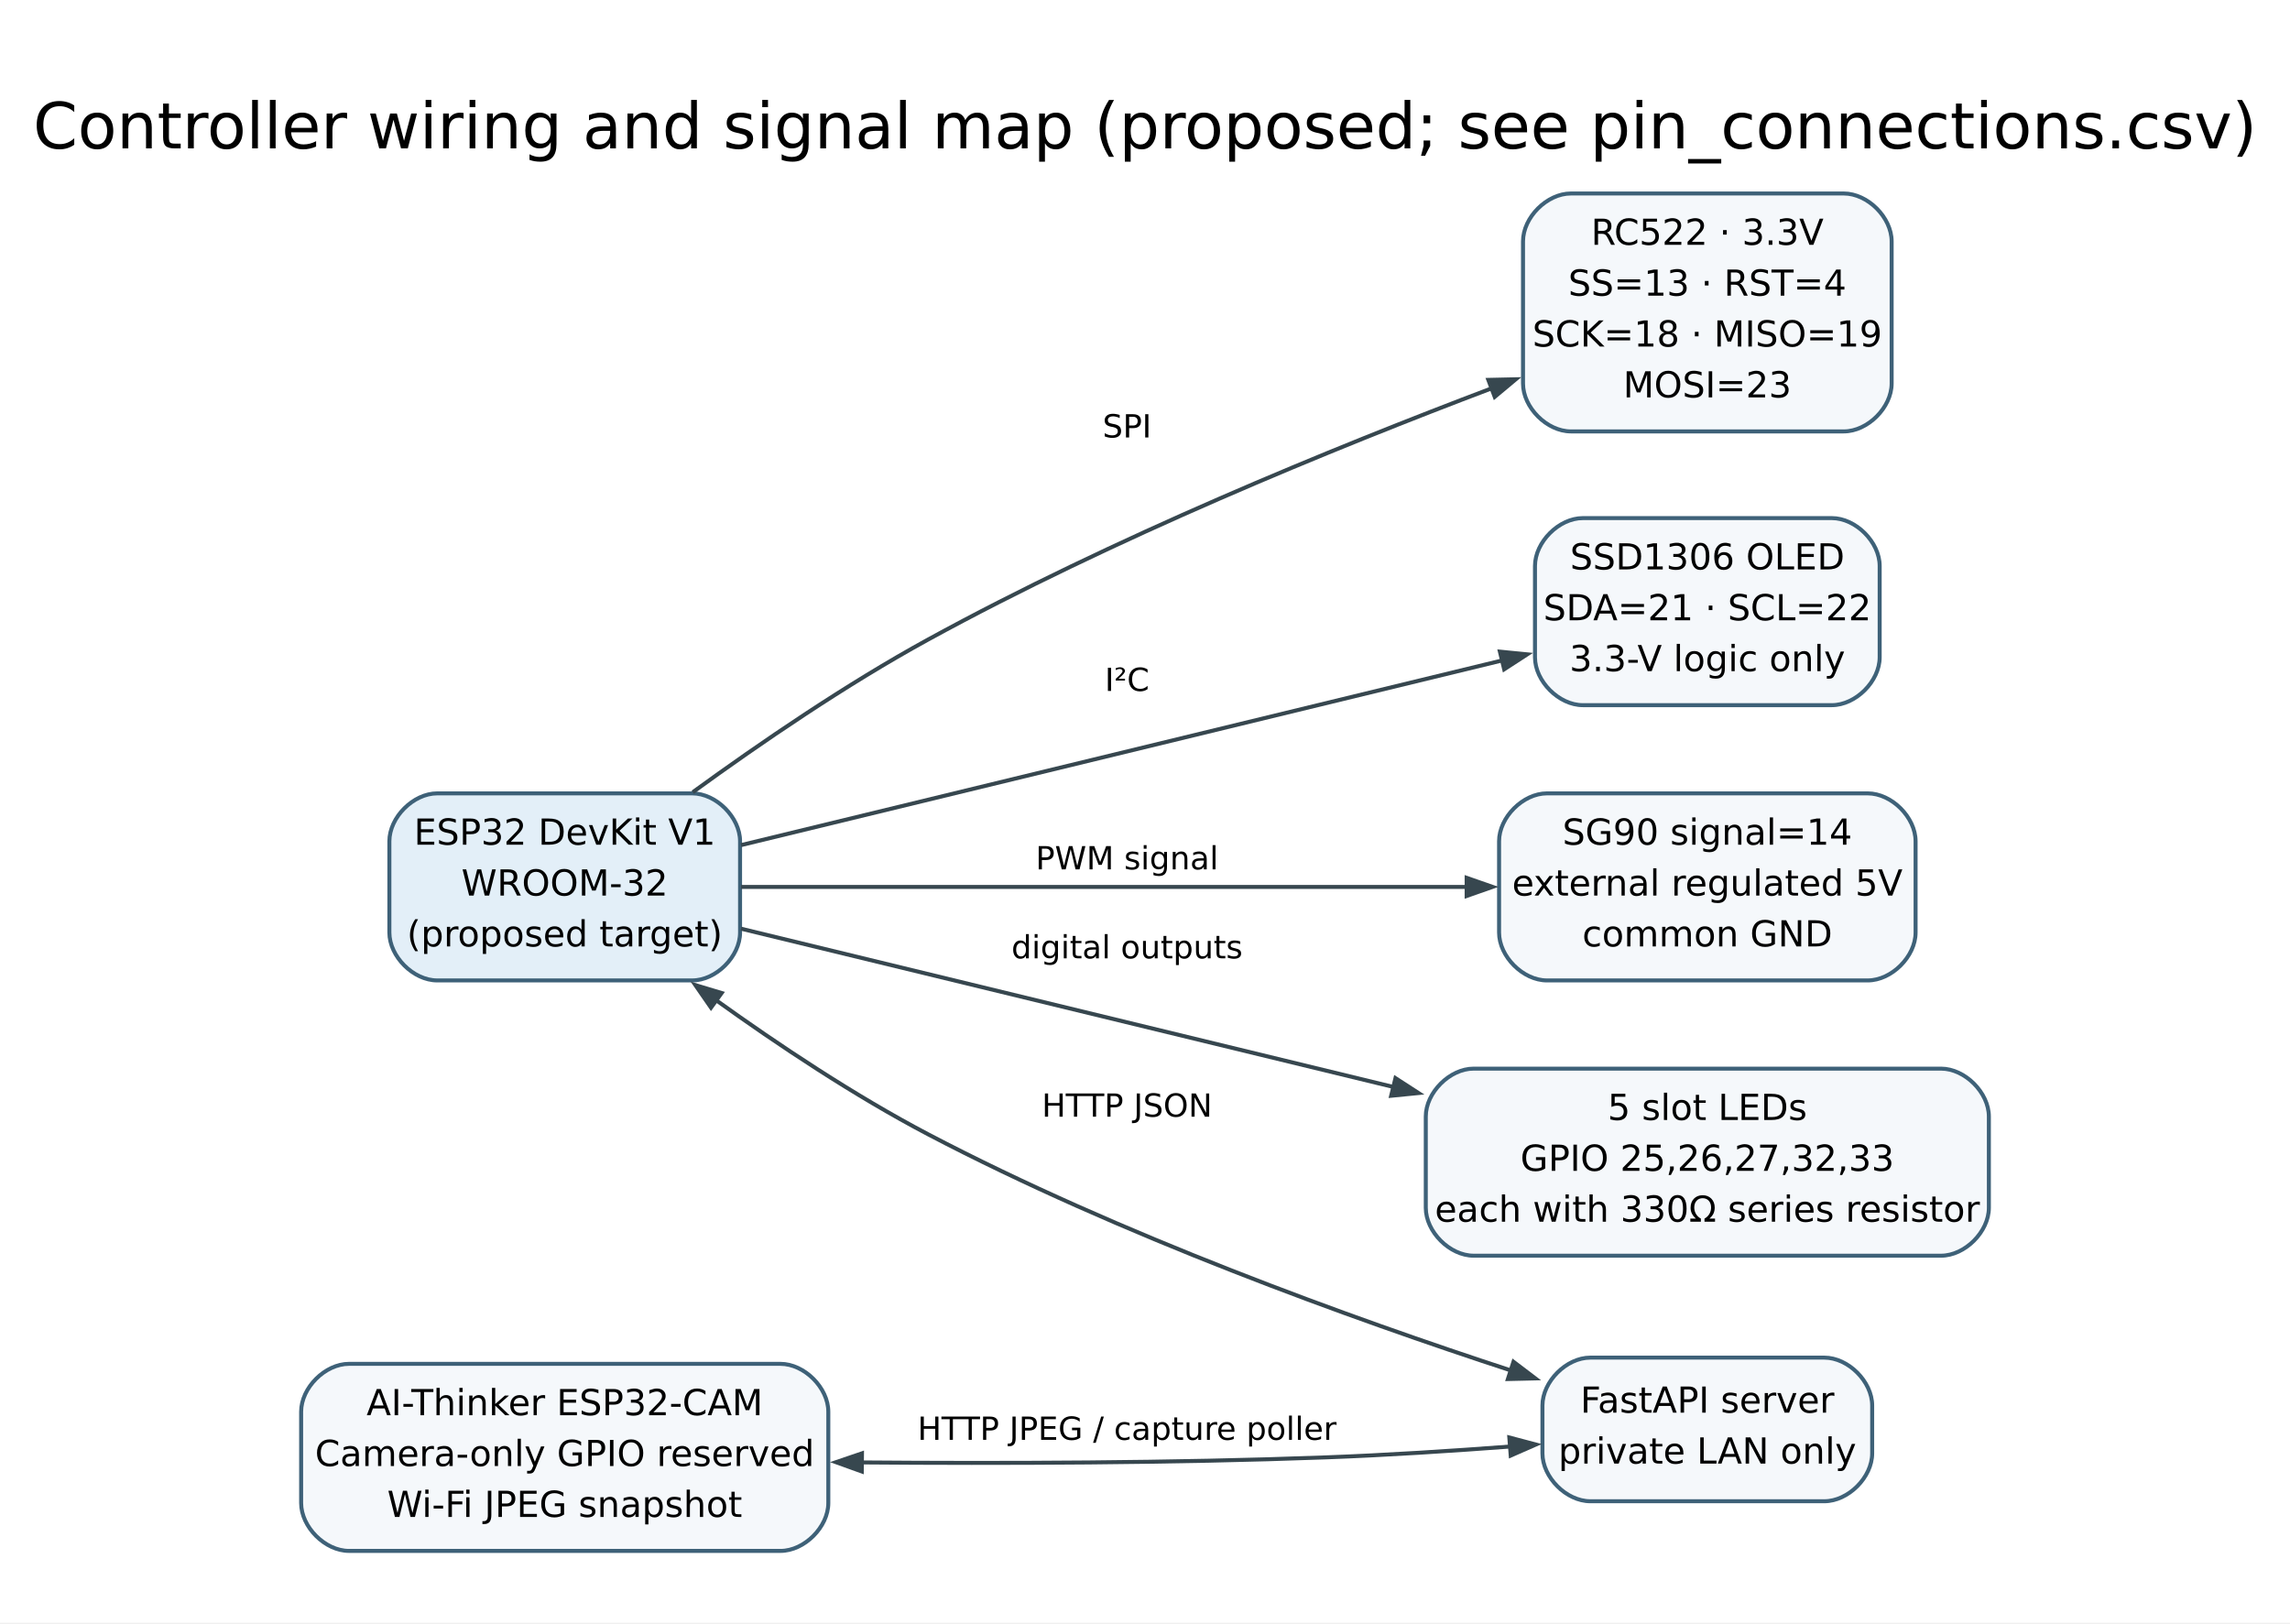
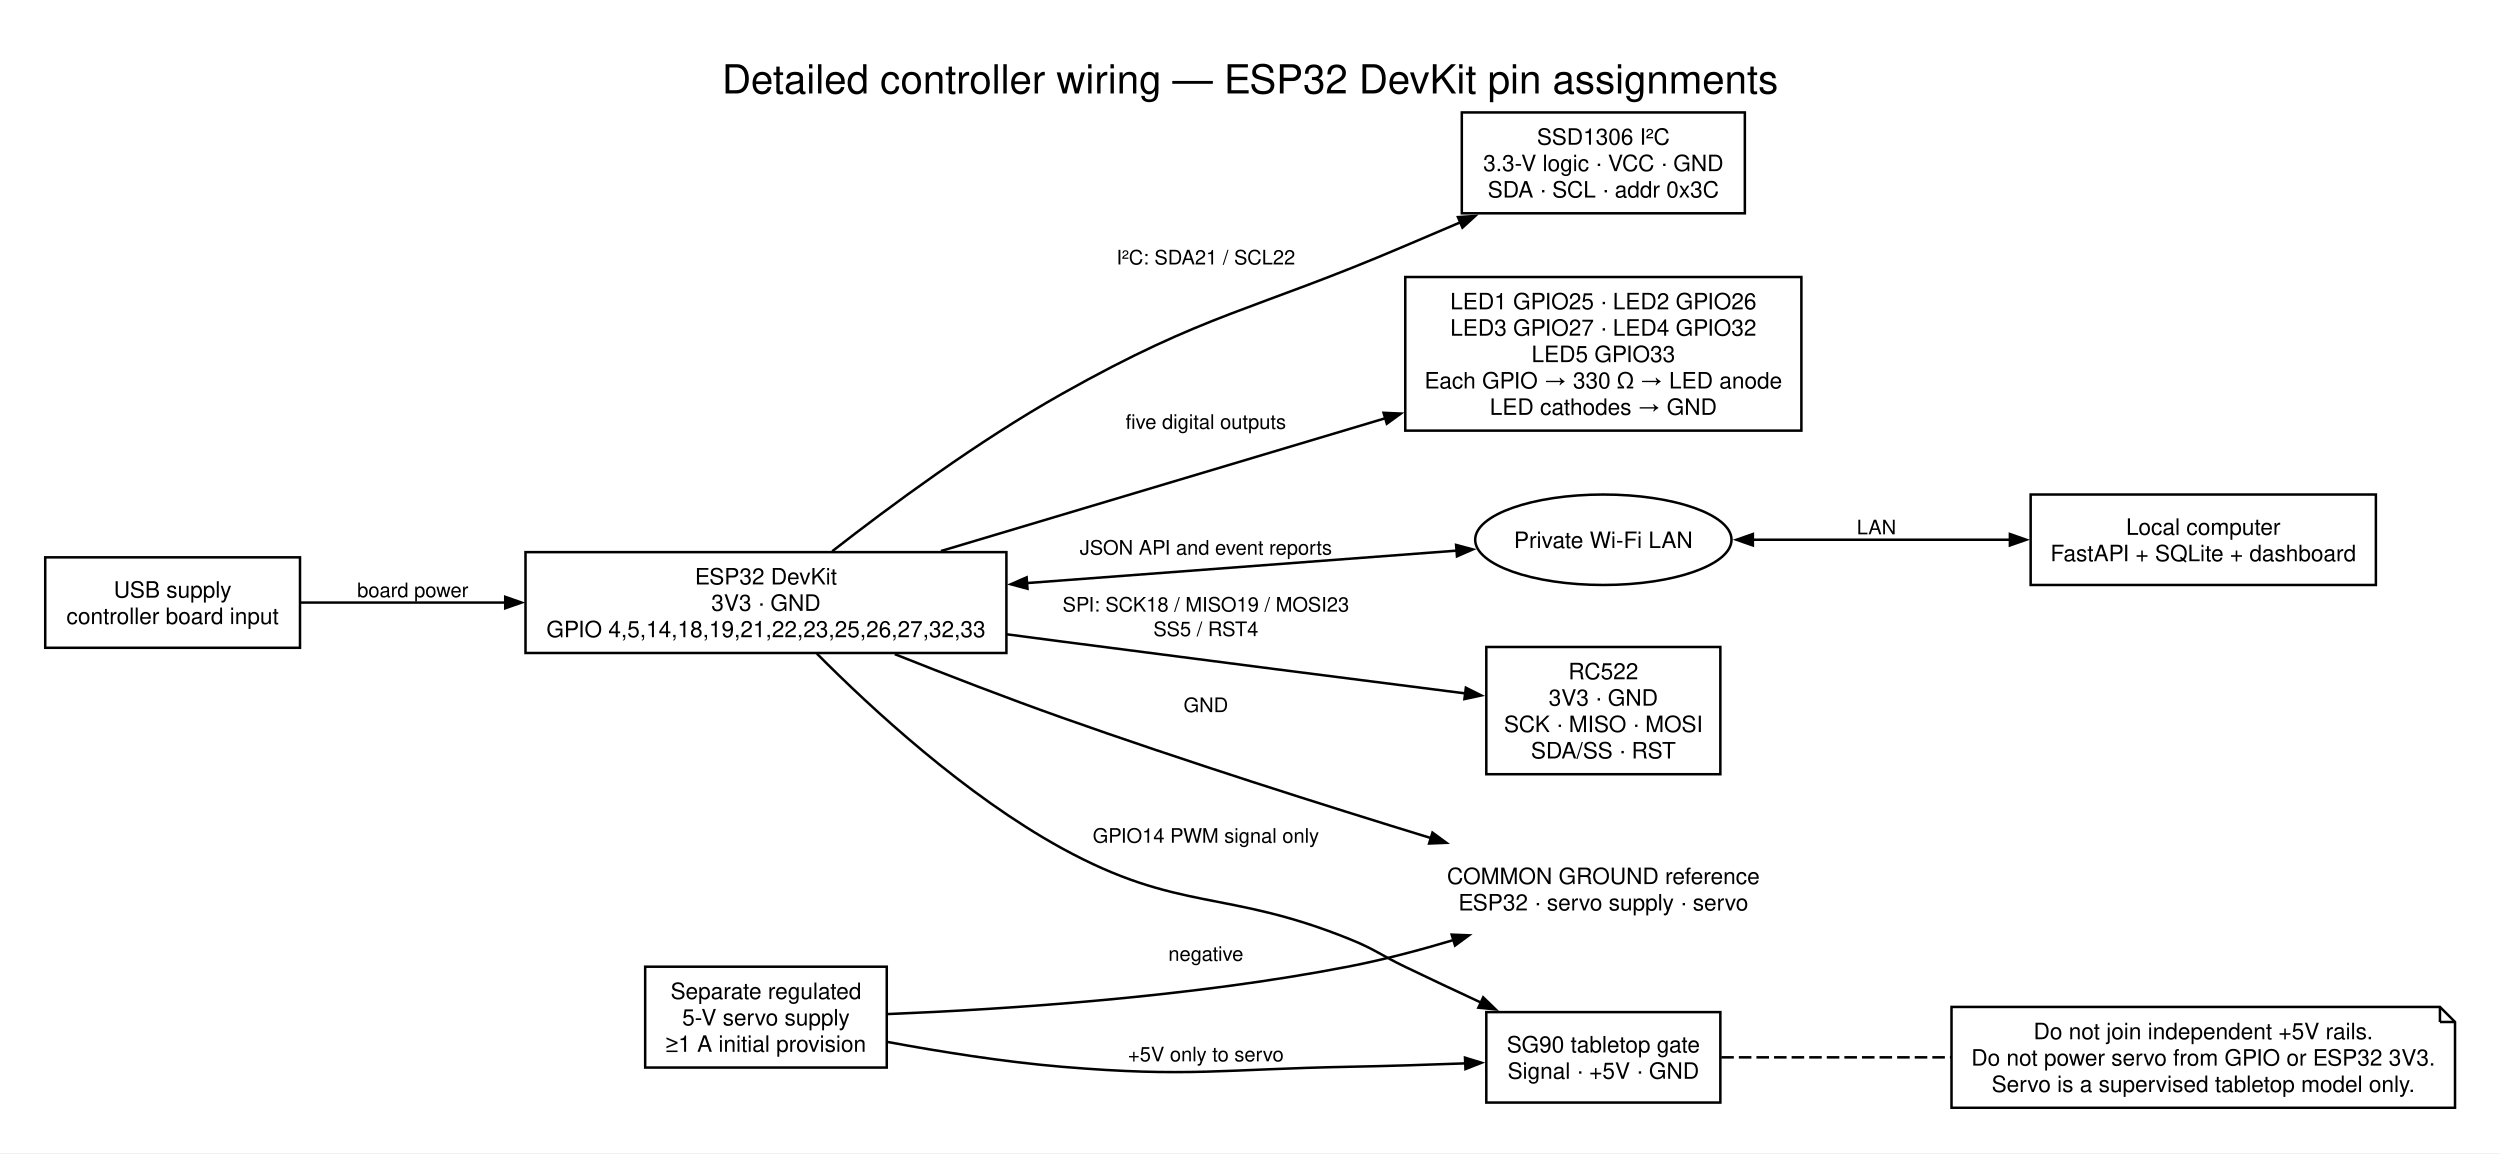
- <svg xmlns="http://www.w3.org/2000/svg" width="574pt" height="407pt" viewBox="0.00 0.00 574.00 407.00">
-   <g id="graph0" class="graph" transform="scale(1 1) rotate(0) translate(18 388.76)">
-     <polygon fill="white" stroke="none" points="-18,18 -18,-388.76 556,-388.76 556,18 -18,18" />
-     <text xml:space="preserve" text-anchor="middle" x="269" y="-351.56" font-family="DejaVu Sans" font-size="16.00">Controller wiring and signal map (proposed; see pin_connections.csv)</text>
+ <svg xmlns="http://www.w3.org/2000/svg" width="995pt" height="459pt" viewBox="0.00 0.00 995.00 459.00">
+   <g id="graph0" class="graph" transform="scale(1 1) rotate(0) translate(18 440.89)">
+     <polygon fill="white" stroke="none" points="-18,18 -18,-440.89 977.1,-440.89 977.1,18 -18,18" />
+     <text xml:space="preserve" text-anchor="middle" x="479.55" y="-403.69" font-family="Helvetica,sans-Serif" font-size="16.00">Detailed controller wiring — ESP32 DevKit pin assignments</text>
    <g id="node1" class="node">
-       <path fill="#e3eff8" stroke="#3e6178" d="M155.5,-189.89C155.5,-189.89 91.6,-189.89 91.6,-189.89 85.6,-189.89 79.6,-183.89 79.6,-177.89 79.6,-177.89 79.6,-155 79.6,-155 79.6,-149 85.6,-143 91.6,-143 91.6,-143 155.5,-143 155.5,-143 161.5,-143 167.5,-149 167.5,-155 167.5,-155 167.5,-177.89 167.5,-177.89 167.5,-183.89 161.5,-189.89 155.5,-189.89" />
-       <text xml:space="preserve" text-anchor="middle" x="123.55" y="-177.02" font-family="DejaVu Sans" font-size="9.00">ESP32 DevKit V1</text>
-       <text xml:space="preserve" text-anchor="middle" x="123.55" y="-164.27" font-family="DejaVu Sans" font-size="9.00">WROOM-32</text>
-       <text xml:space="preserve" text-anchor="middle" x="123.55" y="-151.52" font-family="DejaVu Sans" font-size="9.00">(proposed target)</text>
+       <polygon fill="none" stroke="black" points="382.55,-221.14 191.15,-221.14 191.15,-181 382.55,-181 382.55,-221.14" />
+       <text xml:space="preserve" text-anchor="middle" x="286.85" y="-208.27" font-family="Helvetica,sans-Serif" font-size="9.00">ESP32 DevKit</text>
+       <text xml:space="preserve" text-anchor="middle" x="286.85" y="-197.77" font-family="Helvetica,sans-Serif" font-size="9.00">3V3 · GND</text>
+       <text xml:space="preserve" text-anchor="middle" x="286.85" y="-187.27" font-family="Helvetica,sans-Serif" font-size="9.00">GPIO 4,5,14,18,19,21,22,23,25,26,27,32,33</text>
    </g>
    <g id="node2" class="node">
-       <path fill="#f5f8fb" stroke="#3e6178" d="M444.15,-340.26C444.15,-340.26 375.75,-340.26 375.75,-340.26 369.75,-340.26 363.75,-334.26 363.75,-328.26 363.75,-328.26 363.75,-292.62 363.75,-292.62 363.75,-286.62 369.75,-280.62 375.75,-280.62 375.75,-280.62 444.15,-280.62 444.15,-280.62 450.15,-280.62 456.15,-286.62 456.15,-292.62 456.15,-292.62 456.15,-328.26 456.15,-328.26 456.15,-334.26 450.15,-340.26 444.15,-340.26" />
-       <text xml:space="preserve" text-anchor="middle" x="409.95" y="-327.39" font-family="DejaVu Sans" font-size="9.00">RC522 · 3.3V</text>
-       <text xml:space="preserve" text-anchor="middle" x="409.95" y="-314.64" font-family="DejaVu Sans" font-size="9.00">SS=13 · RST=4</text>
-       <text xml:space="preserve" text-anchor="middle" x="409.95" y="-301.89" font-family="DejaVu Sans" font-size="9.00">SCK=18 · MISO=19</text>
-       <text xml:space="preserve" text-anchor="middle" x="409.95" y="-289.14" font-family="DejaVu Sans" font-size="9.00">MOSI=23</text>
+       <polygon fill="none" stroke="black" points="666.7,-183.39 573.55,-183.39 573.55,-132.75 666.7,-132.75 666.7,-183.39" />
+       <text xml:space="preserve" text-anchor="middle" x="620.13" y="-170.52" font-family="Helvetica,sans-Serif" font-size="9.00">RC522</text>
+       <text xml:space="preserve" text-anchor="middle" x="620.13" y="-160.02" font-family="Helvetica,sans-Serif" font-size="9.00">3V3 · GND</text>
+       <text xml:space="preserve" text-anchor="middle" x="620.13" y="-149.52" font-family="Helvetica,sans-Serif" font-size="9.00">SCK · MISO · MOSI</text>
+       <text xml:space="preserve" text-anchor="middle" x="620.13" y="-139.02" font-family="Helvetica,sans-Serif" font-size="9.00">SDA/SS · RST</text>
    </g>
    <g id="edge1" class="edge">
-       <path fill="none" stroke="#37474f" d="M155.64,-190.18C172.55,-202.48 194.14,-217.23 214.62,-228.44 260.73,-253.7 316.24,-276.42 356.1,-291.5" />
-       <polygon fill="#37474f" stroke="#37474f" points="355.06,-293.54 361.94,-293.69 356.66,-289.28 355.06,-293.54" />
-       <text xml:space="preserve" text-anchor="middle" x="264.5" y="-279.1" font-family="DejaVu Sans" font-size="8.00">SPI</text>
+       <path fill="none" stroke="black" d="M382.74,-188.43C390.12,-187.46 397.46,-186.5 404.55,-185.57 459.24,-178.43 521.8,-170.43 565.2,-164.91" />
+       <polygon fill="black" stroke="black" points="565.41,-167.18 571.57,-164.1 564.84,-162.66 565.41,-167.18" />
+       <text xml:space="preserve" text-anchor="middle" x="461.93" y="-197.47" font-family="Helvetica,sans-Serif" font-size="8.00">SPI: SCK18 / MISO19 / MOSI23</text>
+       <text xml:space="preserve" text-anchor="middle" x="461.93" y="-187.72" font-family="Helvetica,sans-Serif" font-size="8.00">SS5 / RST4</text>
    </g>
    <g id="node3" class="node">
-       <path fill="#f5f8fb" stroke="#3e6178" d="M441.15,-258.89C441.15,-258.89 378.75,-258.89 378.75,-258.89 372.75,-258.89 366.75,-252.89 366.75,-246.89 366.75,-246.89 366.75,-224 366.75,-224 366.75,-218 372.75,-212 378.75,-212 378.75,-212 441.15,-212 441.15,-212 447.15,-212 453.15,-218 453.15,-224 453.15,-224 453.15,-246.89 453.15,-246.89 453.15,-252.89 447.15,-258.89 441.15,-258.89" />
-       <text xml:space="preserve" text-anchor="middle" x="409.95" y="-246.02" font-family="DejaVu Sans" font-size="9.00">SSD1306 OLED</text>
-       <text xml:space="preserve" text-anchor="middle" x="409.95" y="-233.27" font-family="DejaVu Sans" font-size="9.00">SDA=21 · SCL=22</text>
-       <text xml:space="preserve" text-anchor="middle" x="409.95" y="-220.52" font-family="DejaVu Sans" font-size="9.00">3.3-V logic only</text>
+       <polygon fill="none" stroke="black" points="676.45,-396.14 563.8,-396.14 563.8,-356 676.45,-356 676.45,-396.14" />
+       <text xml:space="preserve" text-anchor="middle" x="620.13" y="-383.27" font-family="Helvetica,sans-Serif" font-size="9.00">SSD1306 I²C</text>
+       <text xml:space="preserve" text-anchor="middle" x="620.13" y="-372.77" font-family="Helvetica,sans-Serif" font-size="9.00">3.3-V logic · VCC · GND</text>
+       <text xml:space="preserve" text-anchor="middle" x="620.13" y="-362.27" font-family="Helvetica,sans-Serif" font-size="9.00">SDA · SCL · addr 0x3C</text>
    </g>
    <g id="edge2" class="edge">
-       <path fill="none" stroke="#37474f" d="M167.74,-176.92C218.99,-189.36 304.29,-210.05 358.51,-223.21" />
-       <polygon fill="#37474f" stroke="#37474f" points="357.96,-225.41 364.81,-224.74 359.03,-220.99 357.96,-225.41" />
-       <text xml:space="preserve" text-anchor="middle" x="264.5" y="-215.56" font-family="DejaVu Sans" font-size="8.00">I²C</text>
+       <path fill="none" stroke="black" d="M313.23,-221.5C336.19,-239.41 371.4,-265.41 404.55,-284.07 462.23,-316.54 480.44,-317.04 541.3,-343.07 548.38,-346.1 555.84,-349.28 563.21,-352.41" />
+       <polygon fill="black" stroke="black" points="562.27,-354.48 569.14,-354.93 564.05,-350.29 562.27,-354.48" />
+       <text xml:space="preserve" text-anchor="middle" x="461.93" y="-335.63" font-family="Helvetica,sans-Serif" font-size="8.00">I²C: SDA21 / SCL22</text>
    </g>
    <g id="node4" class="node">
-       <path fill="#f5f8fb" stroke="#3e6178" d="M450.15,-189.89C450.15,-189.89 369.75,-189.89 369.75,-189.89 363.75,-189.89 357.75,-183.89 357.75,-177.89 357.75,-177.89 357.75,-155 357.75,-155 357.75,-149 363.75,-143 369.75,-143 369.75,-143 450.15,-143 450.15,-143 456.15,-143 462.15,-149 462.15,-155 462.15,-155 462.15,-177.89 462.15,-177.89 462.15,-183.89 456.15,-189.89 450.15,-189.89" />
-       <text xml:space="preserve" text-anchor="middle" x="409.95" y="-177.02" font-family="DejaVu Sans" font-size="9.00">SG90 signal=14</text>
-       <text xml:space="preserve" text-anchor="middle" x="409.95" y="-164.27" font-family="DejaVu Sans" font-size="9.00">external regulated 5V</text>
-       <text xml:space="preserve" text-anchor="middle" x="409.95" y="-151.52" font-family="DejaVu Sans" font-size="9.00">common GND</text>
+       <polygon fill="none" stroke="black" points="666.7,-38.07 573.55,-38.07 573.55,-2.07 666.7,-2.07 666.7,-38.07" />
+       <text xml:space="preserve" text-anchor="middle" x="620.13" y="-22.02" font-family="Helvetica,sans-Serif" font-size="9.00">SG90 tabletop gate</text>
+       <text xml:space="preserve" text-anchor="middle" x="620.13" y="-11.52" font-family="Helvetica,sans-Serif" font-size="9.00">Signal · +5V · GND</text>
    </g>
    <g id="edge3" class="edge">
-       <path fill="none" stroke="#37474f" d="M167.74,-166.44C216.32,-166.44 295.51,-166.44 349.81,-166.44" />
-       <polygon fill="#37474f" stroke="#37474f" points="349.62,-168.72 356.12,-166.45 349.62,-164.17 349.62,-168.72" />
-       <text xml:space="preserve" text-anchor="middle" x="264.5" y="-170.84" font-family="DejaVu Sans" font-size="8.00">PWM signal</text>
+       <path fill="none" stroke="black" d="M307.11,-180.75C328.89,-158.83 366.31,-124.29 404.55,-103.32 451.45,-77.6 469.73,-87.15 519.3,-67.07 529.43,-62.97 531.45,-60.81 541.3,-56.07 551.02,-51.4 561.46,-46.48 571.45,-41.85" />
+       <polygon fill="black" stroke="black" points="572.31,-43.95 577.25,-39.16 570.4,-39.83 572.31,-43.95" />
+       <text xml:space="preserve" text-anchor="middle" x="461.93" y="-105.47" font-family="Helvetica,sans-Serif" font-size="8.00">GPIO14 PWM signal only</text>
    </g>
    <g id="node6" class="node">
-       <path fill="#f5f8fb" stroke="#3e6178" d="M468.52,-120.89C468.52,-120.89 351.38,-120.89 351.38,-120.89 345.38,-120.89 339.38,-114.89 339.38,-108.89 339.38,-108.89 339.38,-86 339.38,-86 339.38,-80 345.38,-74 351.38,-74 351.38,-74 468.52,-74 468.52,-74 474.52,-74 480.52,-80 480.52,-86 480.52,-86 480.52,-108.89 480.52,-108.89 480.52,-114.89 474.52,-120.89 468.52,-120.89" />
-       <text xml:space="preserve" text-anchor="middle" x="409.95" y="-108.02" font-family="DejaVu Sans" font-size="9.00">5 slot LEDs</text>
-       <text xml:space="preserve" text-anchor="middle" x="409.95" y="-95.27" font-family="DejaVu Sans" font-size="9.00">GPIO 25,26,27,32,33</text>
-       <text xml:space="preserve" text-anchor="middle" x="409.95" y="-82.52" font-family="DejaVu Sans" font-size="9.00">each with 330Ω series resistor</text>
+       <polygon fill="none" stroke="black" points="698.95,-330.64 541.3,-330.64 541.3,-269.5 698.95,-269.5 698.95,-330.64" />
+       <text xml:space="preserve" text-anchor="middle" x="620.13" y="-317.77" font-family="Helvetica,sans-Serif" font-size="9.00">LED1 GPIO25 · LED2 GPIO26</text>
+       <text xml:space="preserve" text-anchor="middle" x="620.13" y="-307.27" font-family="Helvetica,sans-Serif" font-size="9.00">LED3 GPIO27 · LED4 GPIO32</text>
+       <text xml:space="preserve" text-anchor="middle" x="620.13" y="-296.77" font-family="Helvetica,sans-Serif" font-size="9.00">LED5 GPIO33</text>
+       <text xml:space="preserve" text-anchor="middle" x="620.13" y="-286.27" font-family="Helvetica,sans-Serif" font-size="9.00">Each GPIO → 330 Ω → LED anode</text>
+       <text xml:space="preserve" text-anchor="middle" x="620.13" y="-275.77" font-family="Helvetica,sans-Serif" font-size="9.00">LED cathodes → GND</text>
+     </g>
+     <g id="edge5" class="edge">
+       <path fill="none" stroke="black" d="M356.49,-221.58C407.8,-236.92 478.3,-257.98 533.33,-274.43" />
+       <polygon fill="black" stroke="black" points="532.66,-276.6 539.54,-276.29 533.96,-272.25 532.66,-276.6" />
+       <text xml:space="preserve" text-anchor="middle" x="461.93" y="-270.2" font-family="Helvetica,sans-Serif" font-size="8.00">five digital outputs</text>
+     </g>
+     <g id="node7" class="node">
+       <text xml:space="preserve" text-anchor="middle" x="620.13" y="-89.02" font-family="Helvetica,sans-Serif" font-size="9.00">COMMON GROUND reference</text>
+       <text xml:space="preserve" text-anchor="middle" x="620.13" y="-78.52" font-family="Helvetica,sans-Serif" font-size="9.00">ESP32 · servo supply · servo</text>
+     </g>
+     <g id="edge7" class="edge">
+       <path fill="none" stroke="black" d="M338.13,-180.53C358.62,-172.37 382.6,-163.1 404.55,-155.32 453.38,-138 509.17,-120.32 551.62,-107.3" />
+       <polygon fill="black" stroke="black" points="552.12,-109.52 557.67,-105.45 550.79,-105.17 552.12,-109.52" />
+       <text xml:space="preserve" text-anchor="middle" x="461.93" y="-157.47" font-family="Helvetica,sans-Serif" font-size="8.00">GND</text>
+     </g>
+     <g id="node9" class="node">
+       <ellipse fill="none" stroke="black" cx="620.13" cy="-226.07" rx="51.01" ry="18" />
+       <text xml:space="preserve" text-anchor="middle" x="620.13" y="-222.77" font-family="Helvetica,sans-Serif" font-size="9.00">Private Wi-Fi LAN</text>
+     </g>
+     <g id="edge9" class="edge">
+       <path fill="none" stroke="black" d="M390.73,-208.83C447.06,-213.08 514.75,-218.19 561.75,-221.74" />
+       <polygon fill="black" stroke="black" points="390.94,-206.57 384.29,-208.35 390.6,-211.11 390.94,-206.57" />
+       <polygon fill="black" stroke="black" points="561.53,-224.01 568.18,-222.23 561.87,-219.47 561.53,-224.01" />
+       <text xml:space="preserve" text-anchor="middle" x="461.93" y="-220.13" font-family="Helvetica,sans-Serif" font-size="8.00">JSON API and event reports</text>
+     </g>
+     <g id="node11" class="node">
+       <polygon fill="none" stroke="black" points="953.1,-40.14 758.7,-40.14 758.7,0 959.1,0 959.1,-34.14 953.1,-40.14" />
+       <polyline fill="none" stroke="black" points="953.1,-40.14 953.1,-34.14" />
+       <polyline fill="none" stroke="black" points="959.1,-34.14 953.1,-34.14" />
+       <text xml:space="preserve" text-anchor="middle" x="858.9" y="-27.27" font-family="Helvetica,sans-Serif" font-size="9.00">Do not join independent +5V rails.</text>
+       <text xml:space="preserve" text-anchor="middle" x="858.9" y="-16.77" font-family="Helvetica,sans-Serif" font-size="9.00">Do not power servo from GPIO or ESP32 3V3.</text>
+       <text xml:space="preserve" text-anchor="middle" x="858.9" y="-6.27" font-family="Helvetica,sans-Serif" font-size="9.00">Servo is a supervised tabletop model only.</text>
+     </g>
+     <g id="edge11" class="edge">
+       <path fill="none" stroke="black" stroke-dasharray="5,2" d="M667.06,-20.07C693.15,-20.07 726.87,-20.07 758.69,-20.07" />
+     </g>
+     <g id="node5" class="node">
+       <polygon fill="none" stroke="black" points="334.93,-56.14 238.78,-56.14 238.78,-16 334.93,-16 334.93,-56.14" />
+       <text xml:space="preserve" text-anchor="middle" x="286.85" y="-43.27" font-family="Helvetica,sans-Serif" font-size="9.00">Separate regulated</text>
+       <text xml:space="preserve" text-anchor="middle" x="286.85" y="-32.77" font-family="Helvetica,sans-Serif" font-size="9.00">5-V servo supply</text>
+       <text xml:space="preserve" text-anchor="middle" x="286.85" y="-22.27" font-family="Helvetica,sans-Serif" font-size="9.00">≥1 A initial provision</text>
    </g>
    <g id="edge4" class="edge">
-       <path fill="none" stroke="#37474f" d="M167.74,-155.97C211.07,-145.45 278.72,-129.04 331.37,-116.27" />
-       <polygon fill="#37474f" stroke="#37474f" points="331.78,-118.51 337.56,-114.77 330.7,-114.09 331.78,-118.51" />
-       <text xml:space="preserve" text-anchor="middle" x="264.5" y="-148.53" font-family="DejaVu Sans" font-size="8.00">digital outputs</text>
+       <path fill="none" stroke="black" d="M335.31,-26.18C356.41,-22.27 381.62,-18.25 404.55,-16.32 455.37,-12.05 468.31,-15.36 519.3,-16.32 534.29,-16.6 550.53,-17.12 565.48,-17.68" />
+       <polygon fill="black" stroke="black" points="565.07,-19.94 571.65,-17.92 565.25,-15.4 565.07,-19.94" />
+       <text xml:space="preserve" text-anchor="middle" x="461.93" y="-18.47" font-family="Helvetica,sans-Serif" font-size="8.00">+5V only to servo</text>
    </g>
-     <g id="node7" class="node">
-       <path fill="#f5f8fb" stroke="#3e6178" d="M439.27,-48.45C439.27,-48.45 380.62,-48.45 380.62,-48.45 374.62,-48.45 368.62,-42.45 368.62,-36.45 368.62,-36.45 368.62,-24.44 368.62,-24.44 368.62,-18.45 374.62,-12.45 380.62,-12.45 380.62,-12.45 439.27,-12.45 439.27,-12.45 445.27,-12.45 451.27,-18.45 451.27,-24.45 451.27,-24.45 451.27,-36.45 451.27,-36.45 451.27,-42.45 445.27,-48.45 439.27,-48.45" />
-       <text xml:space="preserve" text-anchor="middle" x="409.95" y="-34.65" font-family="DejaVu Sans" font-size="9.00">FastAPI server</text>
-       <text xml:space="preserve" text-anchor="middle" x="409.95" y="-21.89" font-family="DejaVu Sans" font-size="9.00">private LAN only</text>
+     <g id="edge8" class="edge">
+       <path fill="none" stroke="black" d="M335.25,-37.29C382.32,-39.18 456.36,-44.02 519.3,-56.32 532.89,-58.98 547.25,-62.78 560.72,-66.82" />
+       <polygon fill="black" stroke="black" points="559.77,-68.91 566.65,-68.64 561.1,-64.56 559.77,-68.91" />
+       <text xml:space="preserve" text-anchor="middle" x="461.93" y="-58.47" font-family="Helvetica,sans-Serif" font-size="8.00">negative</text>
    </g>
-     <g id="edge5" class="edge">
-       <path fill="none" stroke="#37474f" d="M161.21,-138.25C177.09,-126.84 196.22,-114.1 214.62,-104.44 262.47,-79.33 320.8,-58.29 361,-45.14" />
-       <polygon fill="#37474f" stroke="#37474f" points="160.22,-136.17 156.3,-141.83 162.89,-139.85 160.22,-136.17" />
-       <polygon fill="#37474f" stroke="#37474f" points="361.36,-47.41 366.85,-43.24 359.96,-43.08 361.36,-47.41" />
-       <text xml:space="preserve" text-anchor="middle" x="264.5" y="-108.84" font-family="DejaVu Sans" font-size="8.00">HTTP JSON</text>
-     </g>
-     <g id="node5" class="node">
-       <path fill="#f5f8fb" stroke="#3e6178" d="M177.62,-46.89C177.62,-46.89 69.48,-46.89 69.48,-46.89 63.48,-46.89 57.48,-40.89 57.48,-34.89 57.48,-34.89 57.48,-12 57.48,-12 57.48,-6 63.48,0 69.48,0 69.48,0 177.62,0 177.62,0 183.62,0 189.62,-6 189.62,-12 189.62,-12 189.62,-34.89 189.62,-34.89 189.62,-40.89 183.62,-46.89 177.62,-46.89" />
-       <text xml:space="preserve" text-anchor="middle" x="123.55" y="-34.02" font-family="DejaVu Sans" font-size="9.00">AI-Thinker ESP32-CAM</text>
-       <text xml:space="preserve" text-anchor="middle" x="123.55" y="-21.27" font-family="DejaVu Sans" font-size="9.00">Camera-only GPIO reserved</text>
-       <text xml:space="preserve" text-anchor="middle" x="123.55" y="-8.52" font-family="DejaVu Sans" font-size="9.00">Wi-Fi JPEG snapshot</text>
+     <g id="node8" class="node">
+       <polygon fill="none" stroke="black" points="101.4,-219.07 0,-219.07 0,-183.07 101.4,-183.07 101.4,-219.07" />
+       <text xml:space="preserve" text-anchor="middle" x="50.7" y="-203.02" font-family="Helvetica,sans-Serif" font-size="9.00">USB supply</text>
+       <text xml:space="preserve" text-anchor="middle" x="50.7" y="-192.52" font-family="Helvetica,sans-Serif" font-size="9.00">controller board input</text>
    </g>
    <g id="edge6" class="edge">
-       <path fill="none" stroke="#37474f" d="M197.88,-22.18C233.12,-21.9 275.95,-22.02 314.38,-23.45 329.51,-24 345.97,-25.07 360.86,-26.19" />
-       <polygon fill="#37474f" stroke="#37474f" points="198.01,-19.91 191.54,-22.24 198.06,-24.46 198.01,-19.91" />
-       <polygon fill="#37474f" stroke="#37474f" points="360.32,-28.43 366.98,-26.67 360.67,-23.9 360.32,-28.43" />
-       <text xml:space="preserve" text-anchor="middle" x="264.5" y="-27.84" font-family="DejaVu Sans" font-size="8.00">HTTP JPEG / capture poller</text>
+       <path fill="none" stroke="black" d="M101.64,-201.07C125.46,-201.07 154.88,-201.07 183.16,-201.07" />
+       <polygon fill="black" stroke="black" points="183.08,-203.35 189.58,-201.07 183.08,-198.8 183.08,-203.35" />
+       <text xml:space="preserve" text-anchor="middle" x="146.28" y="-203.22" font-family="Helvetica,sans-Serif" font-size="8.00">board power</text>
+     </g>
+     <g id="node10" class="node">
+       <polygon fill="none" stroke="black" points="927.6,-244.07 790.2,-244.07 790.2,-208.07 927.6,-208.07 927.6,-244.07" />
+       <text xml:space="preserve" text-anchor="middle" x="858.9" y="-228.02" font-family="Helvetica,sans-Serif" font-size="9.00">Local computer</text>
+       <text xml:space="preserve" text-anchor="middle" x="858.9" y="-217.52" font-family="Helvetica,sans-Serif" font-size="9.00">FastAPI + SQLite + dashboard</text>
+     </g>
+     <g id="edge10" class="edge">
+       <path fill="none" stroke="black" d="M679.49,-226.07C710.44,-226.07 748.83,-226.07 782.07,-226.07" />
+       <polygon fill="black" stroke="black" points="679.64,-223.8 673.14,-226.07 679.64,-228.35 679.64,-223.8" />
+       <polygon fill="black" stroke="black" points="781.94,-228.35 788.44,-226.07 781.94,-223.8 781.94,-228.35" />
+       <text xml:space="preserve" text-anchor="middle" x="728.83" y="-228.22" font-family="Helvetica,sans-Serif" font-size="8.00">LAN</text>
    </g>
  </g>
</svg>
